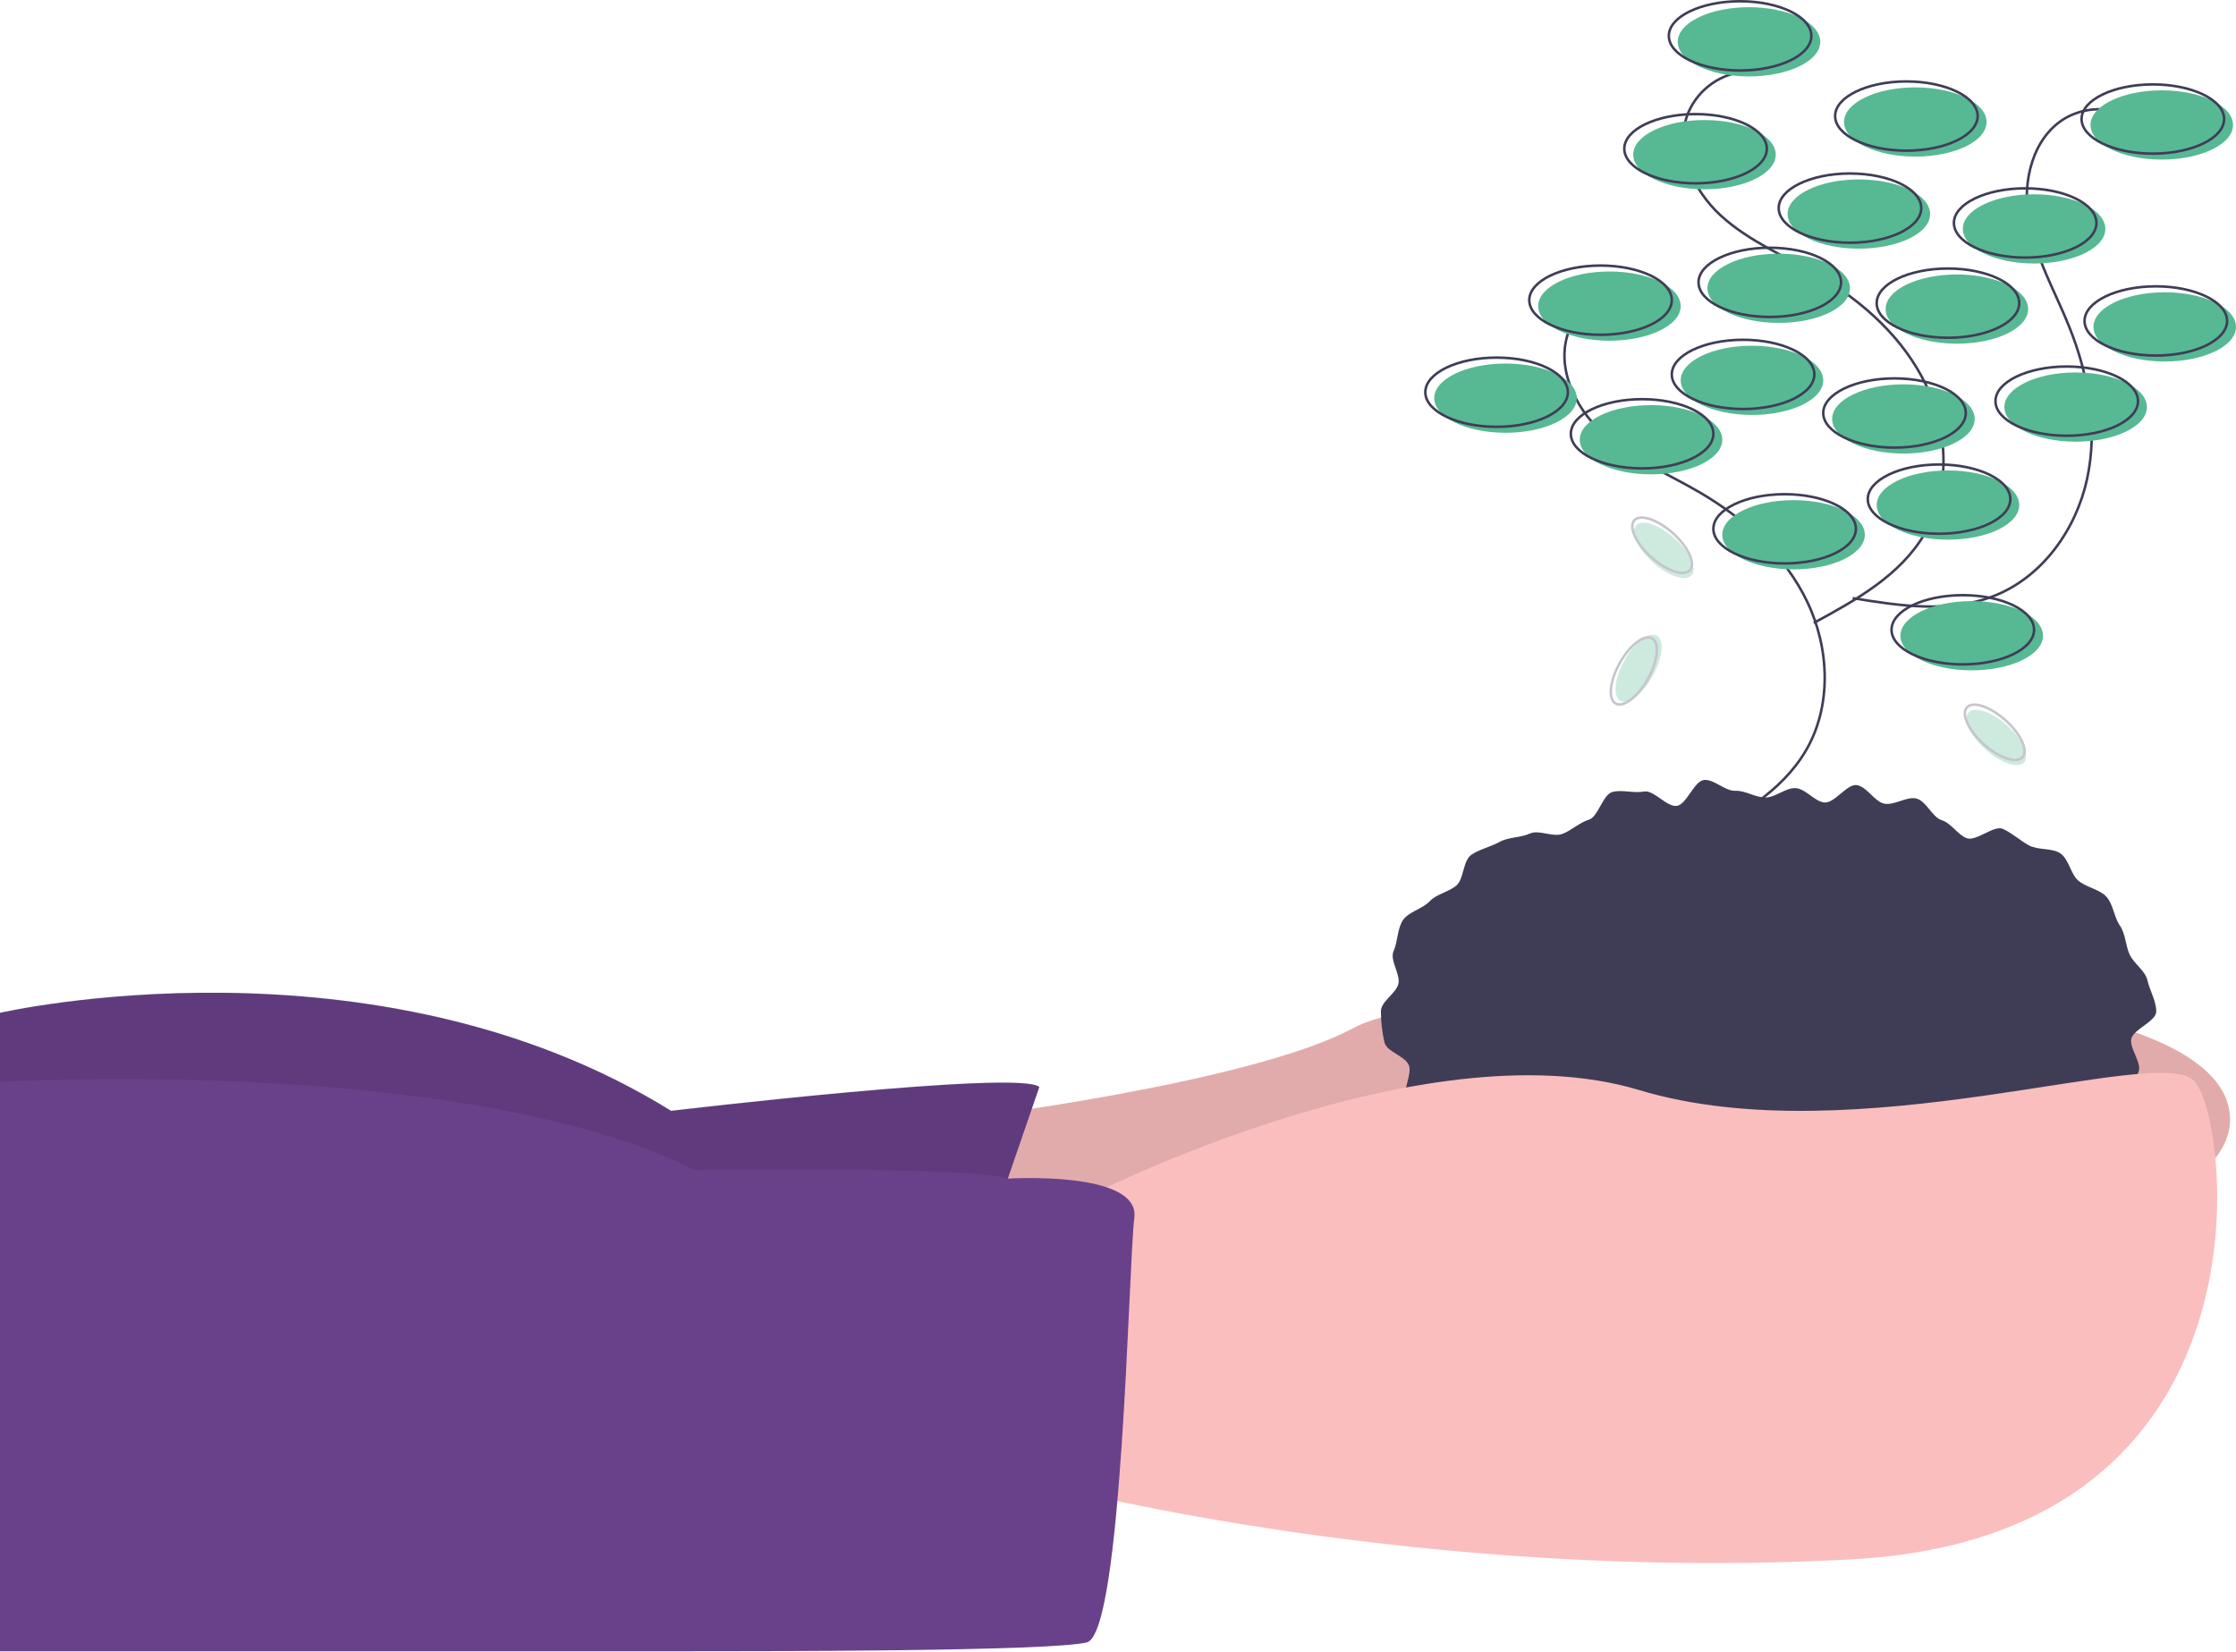
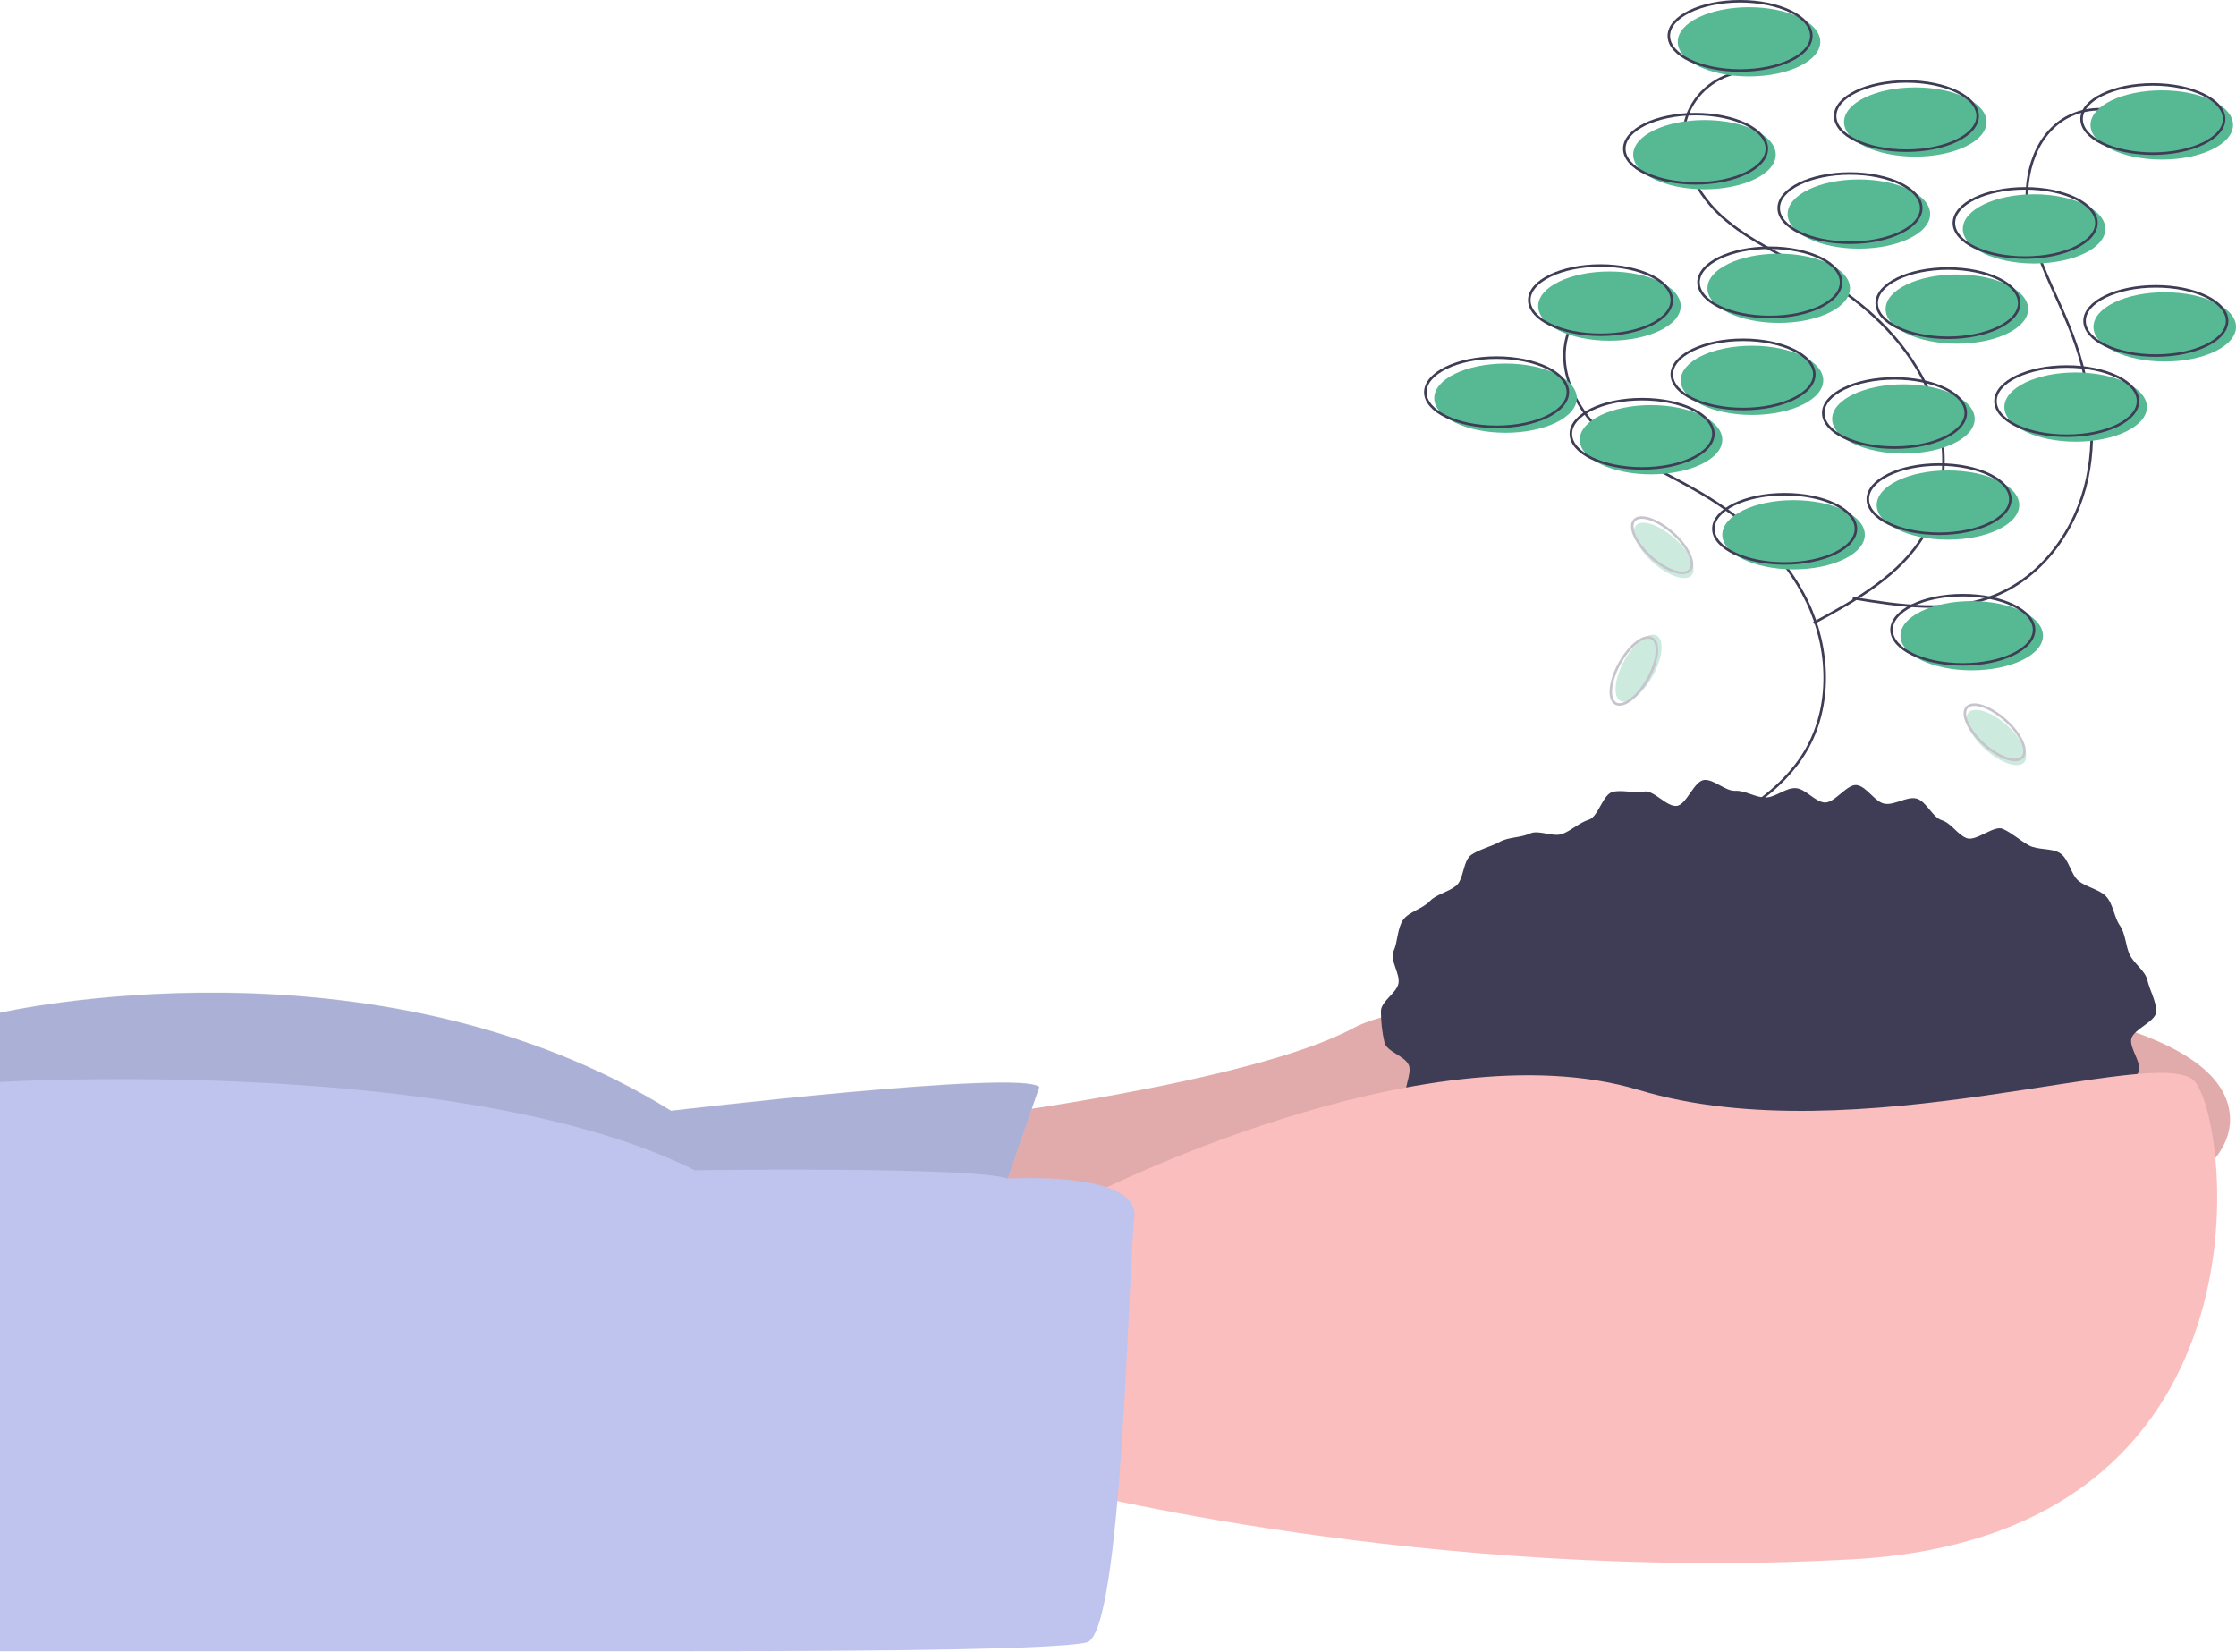
<svg xmlns="http://www.w3.org/2000/svg" data-name="Layer 1" width="886" height="654.301" viewBox="0 0 886 654.301">
  <path d="M534.697,566.284s117.663-14.12,158.845-36.475,347.105-32.946,347.105,36.475S688.835,666.298,688.835,666.298L504.105,655.708Z" transform="translate(-157 -122.5995)" fill="#fbbebe" />
  <path d="M534.697,566.284s117.663-14.12,158.845-36.475,347.105-32.946,347.105,36.475S688.835,666.298,688.835,666.298L504.105,655.708Z" transform="translate(-157 -122.5995)" opacity="0.1" />
-   <path d="M568.819,553.341l-24.709,71.774L157,629.822V523.926s148.255-34.122,265.918,38.829C422.918,562.754,561.76,546.282,568.819,553.341Z" transform="translate(-157 -122.5995)" fill="#69418b" />
+   <path d="M568.819,553.341l-24.709,71.774L157,629.822V523.926s148.255-34.122,265.918,38.829C422.918,562.754,561.76,546.282,568.819,553.341Z" transform="translate(-157 -122.5995)" fill="#bec4ed" />
  <path d="M568.819,553.226,544.11,625,157,629.707V523.81s148.255-34.122,265.918,38.829C422.918,562.639,561.76,546.166,568.819,553.226Z" transform="translate(-157 -122.5995)" opacity="0.1" />
  <path d="M1011.404,523.337c0,4.01-8.993,6.987-9.877,10.856-.877,3.837,4.466,9.672,2.775,13.336a72.563,72.563,0,0,1-6.172,10.733c-2.215,3.171-9.057,2.708-11.862,5.682a94.319,94.319,0,0,1-8.712,7.576c-2.977,2.476-7.01,2.995-10.395,5.274-3.219,2.167-2.829,10.116-6.389,12.089-3.402,1.886-8.61.369-12.3,2.064-3.542,1.627-5.41,7.511-9.197,8.95-3.652,1.388-8.173.79-12.034,1.992-3.737,1.163-7.918.974-11.834,1.954-3.803.951-6.707,6.651-10.662,7.419-3.854.749-8.371-1.248-12.356-.681-3.892.554-8.418-4.372-12.421-3.999-3.918.365-7.611,2.645-11.624,2.829-3.935.181-7.825,1.914-11.839,1.914-4.013,0-8.155,3.765-12.089,3.585-4.013-.184-7.646-5.891-11.564-6.256-4.004-.373-8.779,5.589-12.671,5.035-3.985-.567-7.141-6.402-10.995-7.151-3.957-.769-9.067,3.402-12.87,2.451-3.916-.979-6.241-7.768-9.978-8.931-3.861-1.202-8.647.426-12.299-.962-3.788-1.439-8.402-1.208-11.944-2.835-3.69-1.695-6.339-5.706-9.742-7.591-3.56-1.973-5.202-6.867-8.421-9.035-3.385-2.279-8.543-1.988-11.52-4.464-3.143-2.614-9.032-2.75-11.684-5.563-2.805-2.974-3.94-7.969-6.155-11.141-2.333-3.34,2.245-10.403.617-13.933-1.69-3.664-8.756-5.152-9.632-8.989a56.435,56.435,0,0,1-1.384-12.207c0-4.01,6.043-7.075,6.927-10.943.877-3.837-3.571-9.348-1.88-13.012,1.629-3.531,1.421-8.959,3.754-12.3,2.215-3.171,7.742-4.415,10.548-7.389,2.652-2.812,7.4-3.596,10.543-6.21,2.977-2.476,2.598-9.942,5.983-12.221,3.219-2.167,7.712-3.156,11.273-5.129,3.402-1.886,8.217-1.568,11.907-3.263,3.542-1.627,9.091,1.579,12.877.14,3.652-1.388,6.614-4.421,10.476-5.623,3.737-1.163,5.493-10.035,9.409-11.014,3.803-.951,8.481.628,12.437-.141,3.854-.749,9.04,6.251,13.025,5.684,3.892-.554,6.802-9.898,10.806-10.27,3.918-.365,8.337,4.475,12.349,4.29,3.935-.181,7.886,2.655,11.9,2.655,4.013,0,8.012-3.892,11.946-3.711,4.013.184,7.551,5.327,11.469,5.692,4.004.373,8.919-7.45,12.811-6.896,3.985.567,7.064,6.614,10.918,7.363,3.957.769,8.912-2.986,12.716-2.034,3.916.979,6.273,7.407,10.01,8.57,3.861,1.202,6.24,5.736,9.892,7.124,3.788,1.439,10.823-5.294,14.366-3.667,3.69,1.695,6.878,4.628,10.28,6.514,3.56,1.973,9.22.981,12.439,3.148,3.385,2.279,4.218,8.398,7.195,10.874,3.143,2.614,8.327,3.401,10.98,6.213,2.805,2.974,3.195,8.304,5.41,11.476,2.333,3.34,2.26,7.969,3.888,11.499,1.69,3.664,6.202,6.435,7.078,10.271C1008.786,514.895,1011.404,519.328,1011.404,523.337Z" transform="translate(-157 -122.5995)" fill="#3f3d56" />
  <path d="M587.645,596.877S720.604,528.632,806.498,554.518s205.91-18.826,220.029-3.53,34.122,180.024-135.312,189.437-314.159-28.239-314.159-28.239Z" transform="translate(-157 -122.5995)" fill="#fbbebe" />
-   <path d="M556.334,589.609S608.825,586.287,606.471,605.113s-4.707,164.728-18.826,168.258-125.899,3.53-171.788,3.53H157V551.326s183.554-10.928,275.331,34.961C432.331,586.287,542.672,584.694,556.334,589.609Z" transform="translate(-157 -122.5995)" fill="#69418b" />
+   <path d="M556.334,589.609S608.825,586.287,606.471,605.113s-4.707,164.728-18.826,168.258-125.899,3.53-171.788,3.53H157V551.326s183.554-10.928,275.331,34.961C432.331,586.287,542.672,584.694,556.334,589.609Z" transform="translate(-157 -122.5995)" fill="#bec4ed" />
  <path d="M802.239,236.779a27.041,27.041,0,0,0-23.309,16.297c-5.828,14.089,1.676,30.638,12.942,40.912s25.737,16.146,38.886,23.865c17.661,10.368,33.53,24.76,42.367,43.234s9.776,41.359-.611,59.008c-9.641,16.381-27.171,26.186-43.891,35.228" transform="translate(-157 -122.5995)" fill="none" stroke="#3f3d56" stroke-miterlimit="10" />
  <path d="M849.304,150.885a27.041,27.041,0,0,0-23.309,16.297c-5.828,14.089,1.676,30.638,12.942,40.912s25.737,16.146,38.886,23.865c17.661,10.368,33.53,24.76,42.367,43.234s9.776,41.359-.611,59.008c-9.641,16.381-27.171,26.186-43.891,35.228" transform="translate(-157 -122.5995)" fill="none" stroke="#3f3d56" stroke-miterlimit="10" />
  <path d="M1004.051,170.64a27.041,27.041,0,0,0-28.408-1.382c-13.233,7.572-17.431,25.252-14.812,40.272s10.467,28.523,16.138,42.675c7.618,19.009,11.356,40.104,7.034,60.122s-17.588,38.688-36.606,46.285c-17.652,7.051-37.515,4.072-56.271.987" transform="translate(-157 -122.5995)" fill="none" stroke="#3f3d56" stroke-miterlimit="10" />
  <ellipse cx="710.683" cy="211.889" rx="28.239" ry="13.716" fill="#57b894" />
  <ellipse cx="707.153" cy="209.536" rx="28.239" ry="13.716" fill="none" stroke="#3f3d56" stroke-miterlimit="10" />
  <ellipse cx="771.867" cy="200.123" rx="28.239" ry="13.716" fill="#57b894" />
  <ellipse cx="768.337" cy="197.77" rx="28.239" ry="13.716" fill="none" stroke="#3f3d56" stroke-miterlimit="10" />
  <ellipse cx="781.28" cy="251.895" rx="28.239" ry="13.716" fill="#57b894" />
  <ellipse cx="777.75" cy="249.541" rx="28.239" ry="13.716" fill="none" stroke="#3f3d56" stroke-miterlimit="10" />
  <ellipse cx="775.397" cy="122.466" rx="28.239" ry="13.716" fill="#57b894" />
  <ellipse cx="771.867" cy="120.113" rx="28.239" ry="13.716" fill="none" stroke="#3f3d56" stroke-miterlimit="10" />
  <ellipse cx="704.799" cy="114.229" rx="28.239" ry="13.716" fill="#57b894" />
  <ellipse cx="701.27" cy="111.876" rx="28.239" ry="13.716" fill="none" stroke="#3f3d56" stroke-miterlimit="10" />
  <ellipse cx="736.568" cy="84.814" rx="28.239" ry="13.716" fill="#57b894" />
  <ellipse cx="733.039" cy="82.46" rx="28.239" ry="13.716" fill="none" stroke="#3f3d56" stroke-miterlimit="10" />
  <ellipse cx="805.989" cy="90.697" rx="28.239" ry="13.716" fill="#57b894" />
  <ellipse cx="802.46" cy="88.344" rx="28.239" ry="13.716" fill="none" stroke="#3f3d56" stroke-miterlimit="10" />
  <ellipse cx="857.761" cy="129.526" rx="28.239" ry="13.716" fill="#57b894" />
  <ellipse cx="854.231" cy="127.172" rx="28.239" ry="13.716" fill="none" stroke="#3f3d56" stroke-miterlimit="10" />
  <ellipse cx="675.384" cy="61.281" rx="28.239" ry="13.716" fill="#57b894" />
  <ellipse cx="671.854" cy="58.928" rx="28.239" ry="13.716" fill="none" stroke="#3f3d56" stroke-miterlimit="10" />
  <ellipse cx="693.033" cy="16.569" rx="28.239" ry="13.716" fill="#57b894" />
  <ellipse cx="689.503" cy="14.216" rx="28.239" ry="13.716" fill="none" stroke="#3f3d56" stroke-miterlimit="10" />
  <ellipse cx="856.584" cy="49.515" rx="28.239" ry="13.716" fill="#57b894" />
  <ellipse cx="853.054" cy="47.162" rx="28.239" ry="13.716" fill="none" stroke="#3f3d56" stroke-miterlimit="10" />
  <ellipse cx="596.55" cy="157.765" rx="28.239" ry="13.716" fill="#57b894" />
  <ellipse cx="593.02" cy="155.411" rx="28.239" ry="13.716" fill="none" stroke="#3f3d56" stroke-miterlimit="10" />
  <ellipse cx="694.21" cy="150.705" rx="28.239" ry="13.716" fill="#57b894" />
  <ellipse cx="690.68" cy="148.352" rx="28.239" ry="13.716" fill="none" stroke="#3f3d56" stroke-miterlimit="10" />
  <ellipse cx="822.462" cy="161.294" rx="28.239" ry="13.716" fill="#57b894" />
  <ellipse cx="818.932" cy="158.941" rx="28.239" ry="13.716" fill="none" stroke="#3f3d56" stroke-miterlimit="10" />
  <ellipse cx="754.218" cy="166.001" rx="28.239" ry="13.716" fill="#57b894" />
  <ellipse cx="750.688" cy="163.648" rx="28.239" ry="13.716" fill="none" stroke="#3f3d56" stroke-miterlimit="10" />
  <ellipse cx="758.924" cy="48.338" rx="28.239" ry="13.716" fill="#57b894" />
  <ellipse cx="755.394" cy="45.985" rx="28.239" ry="13.716" fill="none" stroke="#3f3d56" stroke-miterlimit="10" />
  <ellipse cx="637.732" cy="121.289" rx="28.239" ry="13.716" fill="#57b894" />
  <ellipse cx="634.202" cy="118.936" rx="28.239" ry="13.716" fill="none" stroke="#3f3d56" stroke-miterlimit="10" />
  <ellipse cx="654.205" cy="174.237" rx="28.239" ry="13.716" fill="#57b894" />
  <ellipse cx="650.675" cy="171.884" rx="28.239" ry="13.716" fill="none" stroke="#3f3d56" stroke-miterlimit="10" />
  <g opacity="0.3">
    <ellipse cx="806.269" cy="387.365" rx="14.794" ry="6.407" transform="translate(-82.2221 779.5881) rotate(-60.79941)" fill="#57b894" />
    <ellipse cx="804.407" cy="388.443" rx="14.794" ry="6.407" transform="translate(-84.11655 778.515) rotate(-60.79941)" fill="none" stroke="#3f3d56" stroke-miterlimit="10" />
  </g>
  <g opacity="0.3">
    <ellipse cx="948.032" cy="414.816" rx="6.407" ry="14.794" transform="translate(-150.3063 722.0064) rotate(-48.17218)" fill="#57b894" />
    <ellipse cx="947.387" cy="412.764" rx="6.407" ry="14.794" transform="translate(-148.9918 720.8422) rotate(-48.17218)" fill="none" stroke="#3f3d56" stroke-miterlimit="10" />
  </g>
  <g opacity="0.3">
    <ellipse cx="816.25" cy="340.689" rx="6.407" ry="14.794" transform="translate(-138.9674 599.1163) rotate(-48.17218)" fill="#57b894" />
    <ellipse cx="815.605" cy="338.636" rx="6.407" ry="14.794" transform="translate(-137.6529 597.9521) rotate(-48.17218)" fill="none" stroke="#3f3d56" stroke-miterlimit="10" />
  </g>
</svg>
